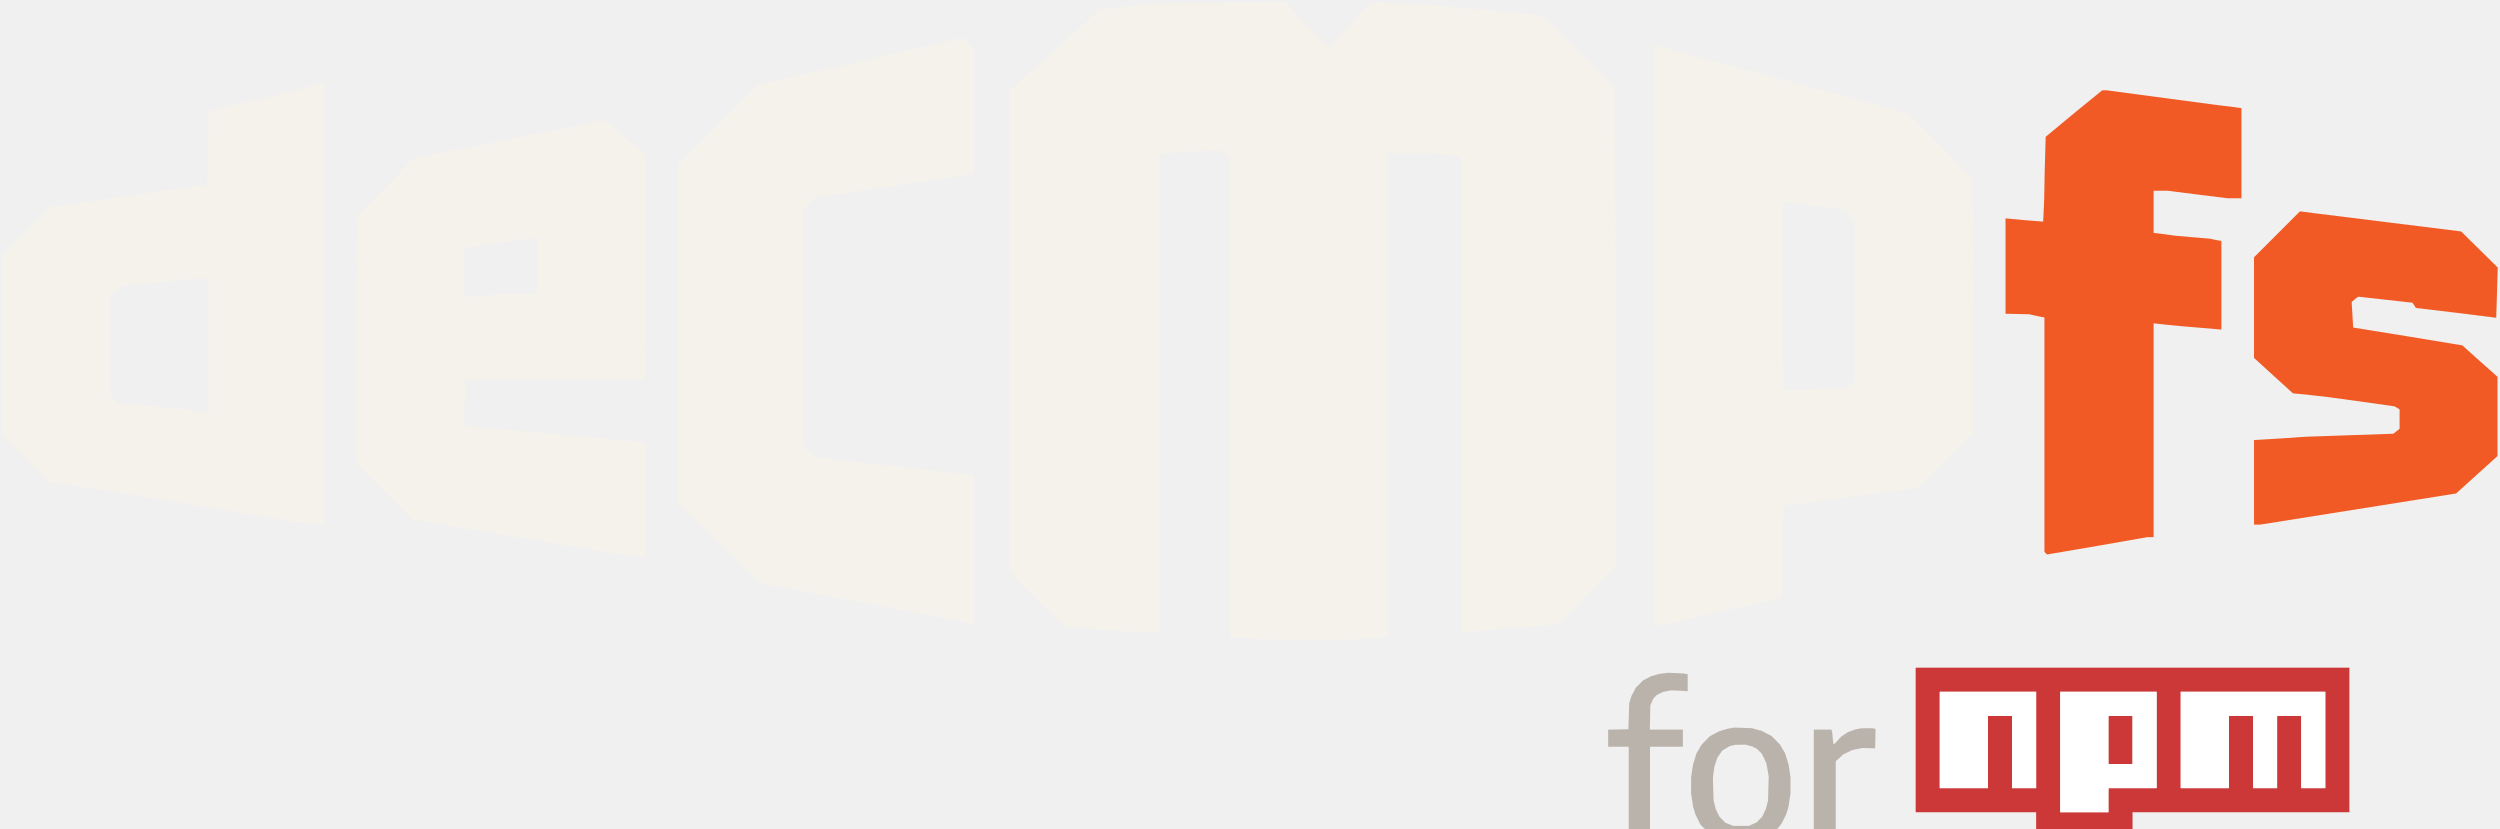
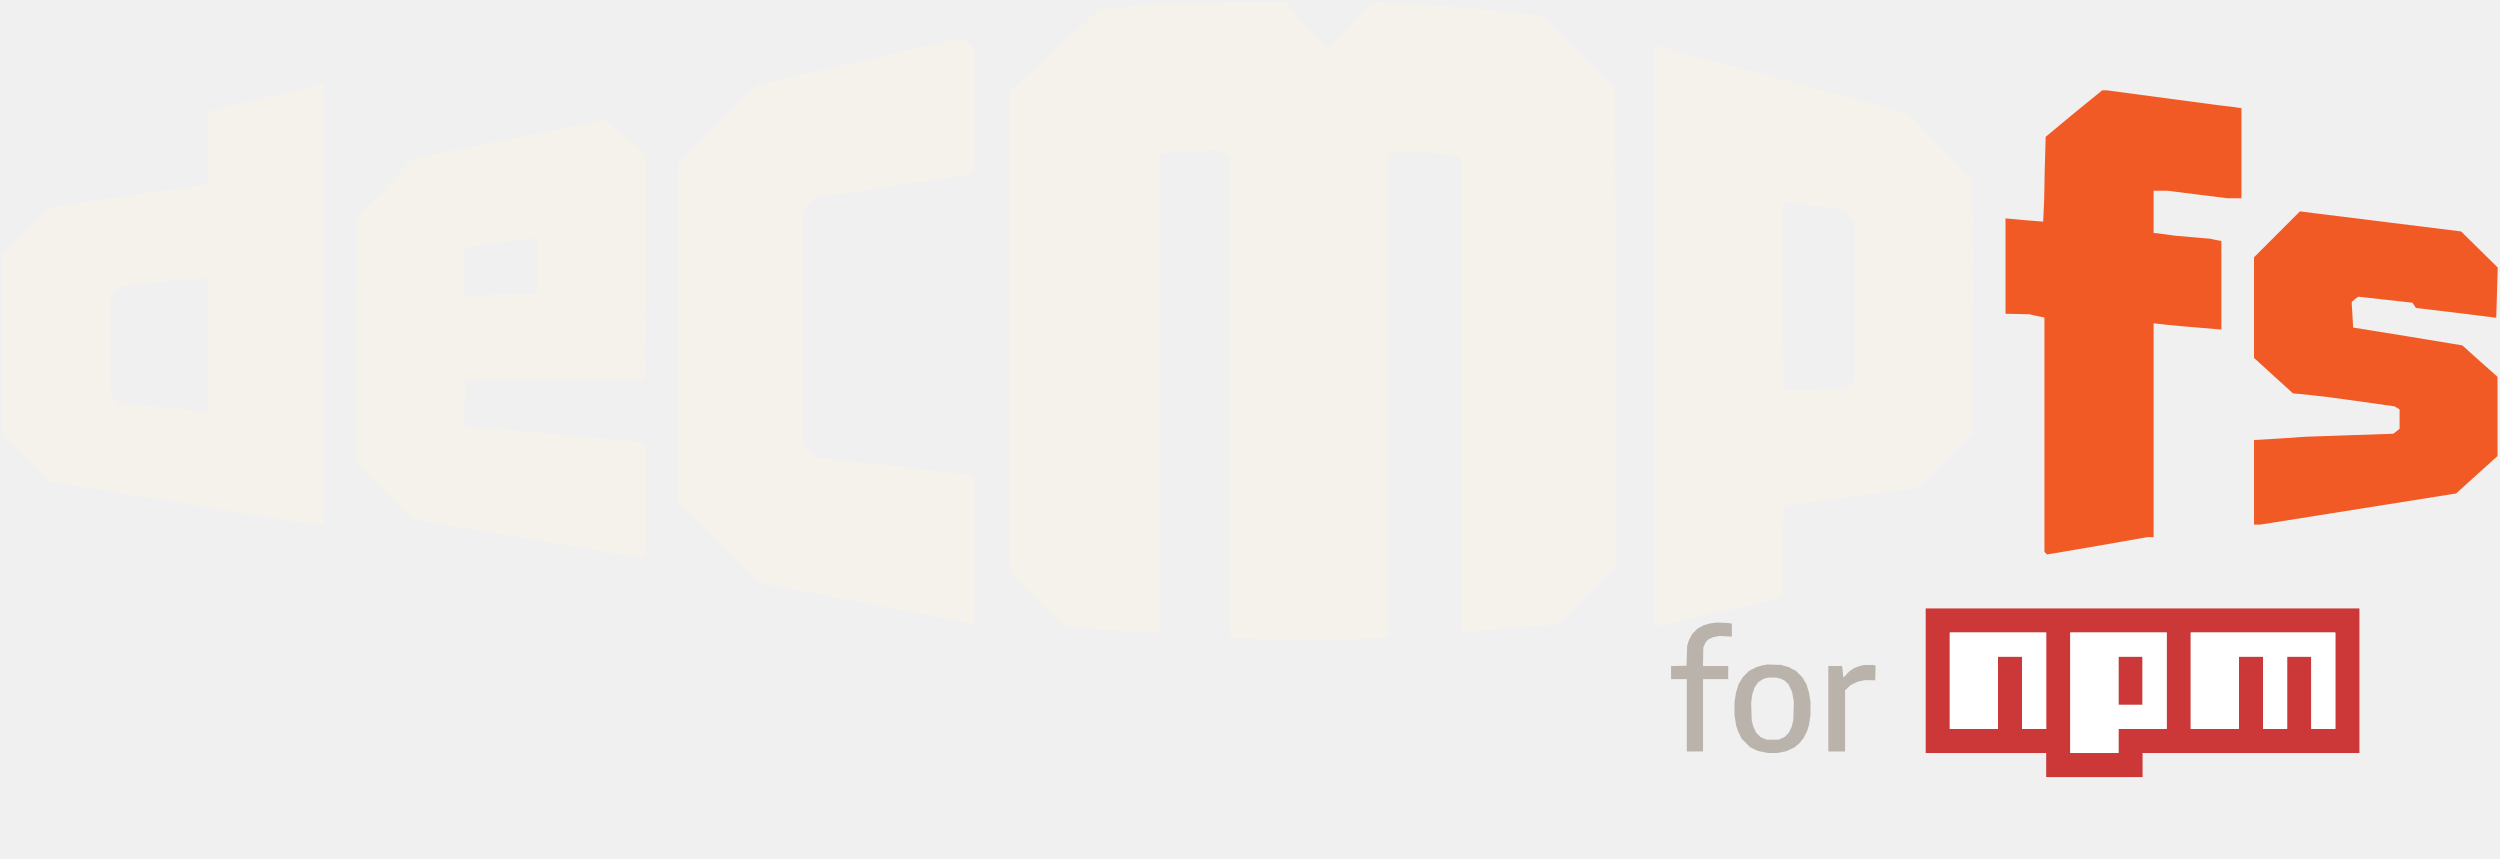
- <svg xmlns="http://www.w3.org/2000/svg" viewBox="0 0 996 330" role="img" aria-label="deCMPfs for npm">
+ <svg xmlns="http://www.w3.org/2000/svg" viewBox="0 0 996 342" role="img" aria-label="deCMPfs for npm">
  <g transform="translate(0,256) scale(0.1,-0.1)" fill="#f5f2ec" stroke="none">
    <path d="M4497 2534 l-118 -13 -179 -163 -180 -162 0 -956 0 -955 113 -112 112 -111 155 -11 155 -11 33 0 32 0 0 954 0 953 121 8 120 7 20 -18 19 -17 0 -952 0 -952 83 -6 82 -7 141 0 141 0 91 6 92 7 0 963 0 964 84 0 83 0 62 -6 61 -7 0 -950 0 -949 43 5 42 6 152 12 152 12 115 117 116 117 -3 952 -4 953 -144 143 -144 143 -215 21 -215 20 -126 6 -126 7 -85 -92 -85 -91 -68 70 -68 70 -14 21 -14 20 -257 -1 -257 -1 -118 -14z" />
    <path d="M3420 2314 l-405 -94 -157 -157 -158 -158 0 -676 0 -675 68 -64 67 -64 96 -94 96 -94 406 -78 406 -78 20 -7 21 -6 0 300 0 301 -17 0 -18 0 -85 10 -85 10 -214 24 -214 25 -23 22 -24 22 0 472 0 472 25 23 24 23 123 18 123 19 170 25 170 25 23 5 22 5 0 248 0 249 -23 21 -23 22 -5 -1 -4 -1 -405 -94z" />
    <path d="M6590 1223 l0 -1159 238 53 237 53 17 6 18 5 2 182 3 182 268 35 268 36 109 109 110 110 0 505 -1 505 -129 132 -129 131 -488 132 -488 131 -17 5 -18 5 0 -1158z m781 476 l19 -24 0 -316 0 -316 -17 -15 -18 -16 -125 -3 -125 -4 -3 365 -2 365 4 11 4 10 122 -16 123 -17 18 -24z" />
    <path d="M1215 2210 l-70 -18 -157 -38 -157 -37 -3 -146 -3 -146 -312 -45 -313 -45 -95 -95 -95 -95 0 -360 0 -360 92 -92 93 -92 220 -35 220 -35 306 -51 306 -50 22 0 21 0 0 880 0 880 -2 -1 -3 -1 -70 -18z m-385 -1026 l0 -267 -47 6 -48 6 -130 12 -130 11 -18 16 -17 15 0 197 0 198 18 20 17 21 135 14 135 14 43 2 42 1 0 -266z" />
    <path d="M2340 2069 l-35 -8 -330 -67 -330 -66 -112 -117 -112 -116 -1 -488 0 -489 113 -114 112 -114 445 -75 446 -75 17 0 17 0 0 224 0 225 -8 5 -8 5 -339 31 -340 31 -13 4 -13 5 3 87 3 88 357 3 357 2 1 448 0 447 -80 68 -80 67 -17 -1 -18 -1 -35 -9z m-200 -569 l0 -110 -62 0 -63 0 -82 -7 -83 -6 0 96 0 97 23 5 22 5 105 14 105 14 18 1 17 1 0 -110z" />
  </g>
  <g transform="translate(0,256) scale(0.1,-0.1)" fill="#f15a24" stroke="none">
    <path d="M8262 2108 l-112 -93 -2 -70 -2 -70 -1 -55 -1 -55 -2 -44 -2 -44 -75 6 -75 7 0 -190 0 -190 48 -1 47 -1 30 -7 30 -6 0 -467 0 -466 5 -6 6 -5 199 34 200 35 13 0 12 0 0 426 0 426 53 -6 52 -5 83 -7 82 -7 0 177 0 176 -22 4 -23 5 -70 6 -70 6 -42 6 -43 5 0 84 0 84 28 0 28 0 119 -15 120 -15 28 0 27 0 0 179 0 180 -42 6 -43 5 -225 30 -225 30 -10 0 -10 0 -113 -92z" />
    <path d="M9071 1626 l-91 -91 0 -201 0 -200 78 -71 77 -70 70 -7 70 -8 132 -18 133 -19 10 -6 10 -6 0 -38 0 -39 -12 -10 -13 -10 -175 -6 -175 -6 -102 -7 -103 -6 0 -168 0 -169 13 0 12 0 390 62 390 62 83 75 82 74 0 158 0 158 -70 62 -70 63 -218 36 -217 35 -3 51 -3 51 13 11 13 10 108 -12 108 -12 7 -10 7 -11 160 -19 160 -20 3 100 3 100 -73 72 -73 72 -290 36 -290 36 -31 4 -31 4 -92 -92z" />
  </g>
-   <g transform="translate(640.694 268) scale(0.2730924)">
+   <g transform="translate(665.7542 248) scale(0.2088353)">
    <g transform="translate(0,249) scale(0.1,-0.1)" fill="#b9b3ab" stroke="none">
      <path d="M808 2480 l-67 -8 -58 -17 -58 -17 -58 -31 -58 -30 -53 -53 -53 -53 -30 -58 -31 -58 -18 -55 -17 -55 -6 -190 -6 -190 -147 -3 -148 -3 0 -124 0 -125 150 0 150 0 0 -690 0 -690 155 0 155 0 0 690 0 690 240 0 240 0 0 125 0 125 -241 0 -241 0 4 178 3 177 23 50 23 50 22 23 22 24 45 23 46 23 63 13 63 12 119 -6 119 -7 0 124 0 124 -32 6 -33 5 -110 5 -110 5 -67 -9z" />
      <path d="M1788 1680 l-46 -8 -59 -17 -58 -17 -69 -36 -69 -36 -61 -61 -61 -62 -38 -64 -38 -64 -25 -80 -25 -80 -15 -95 -14 -95 0 -120 0 -120 15 -95 14 -95 17 -55 16 -55 37 -75 36 -75 80 -81 80 -81 78 -38 78 -37 92 -19 92 -19 90 0 90 0 92 19 92 19 73 36 73 35 45 38 46 37 41 51 41 50 35 70 35 70 16 55 17 55 14 95 15 95 0 120 0 120 -14 95 -15 95 -25 80 -25 80 -38 64 -38 64 -61 62 -61 61 -69 36 -69 37 -75 21 -75 21 -130 4 -130 4 -47 -9z m267 -254 l50 -13 32 -17 33 -16 36 -37 36 -36 34 -71 33 -71 17 -95 16 -95 -5 -175 -5 -175 -16 -63 -16 -63 -27 -56 -27 -55 -39 -40 -39 -40 -56 -26 -57 -27 -115 0 -115 0 -57 23 -58 23 -42 43 -43 43 -28 56 -27 56 -16 63 -16 63 -5 166 -5 165 10 81 11 80 22 67 22 67 36 52 37 52 53 32 54 32 41 10 41 9 75 1 75 1 50 -14z" />
      <path d="M3645 1670 l-40 -8 -56 -21 -56 -21 -46 -31 -46 -30 -51 -55 -50 -55 -8 5 -9 5 -7 78 -7 78 -6 23 -5 22 -129 0 -129 0 0 -815 0 -815 160 0 160 0 0 584 0 584 56 51 55 50 65 31 64 31 72 15 72 15 95 -2 96 -2 3 140 3 141 -23 6 -23 6 -85 -1 -85 -1 -40 -8z" />
    </g>
  </g>
-   <g transform="translate(763.2 266) scale(9.6)">
+   <g transform="translate(767.2 242.4) scale(9.6)">
    <path fill="#CB3837" d="M0,0h18v6H9v1H5V6H0V0z M1,5h2V2h1v3h1V1H1V5z M6,1v5h2V5h2V1H6z M8,2h1v2H8V2z M11,1v4h2V2h1v3h1V2h1v3h1V1H11z" />
    <polygon fill="#FFFFFF" points="1,5 3,5 3,2 4,2 4,5 5,5 5,1 1,1 " />
    <path fill="#FFFFFF" d="M6,1v5h2V5h2V1H6z M9,4H8V2h1V4z" />
    <polygon fill="#FFFFFF" points="11,1 11,5 13,5 13,2 14,2 14,5 15,5 15,2 16,2 16,5 17,5 17,1 " />
  </g>
</svg>
